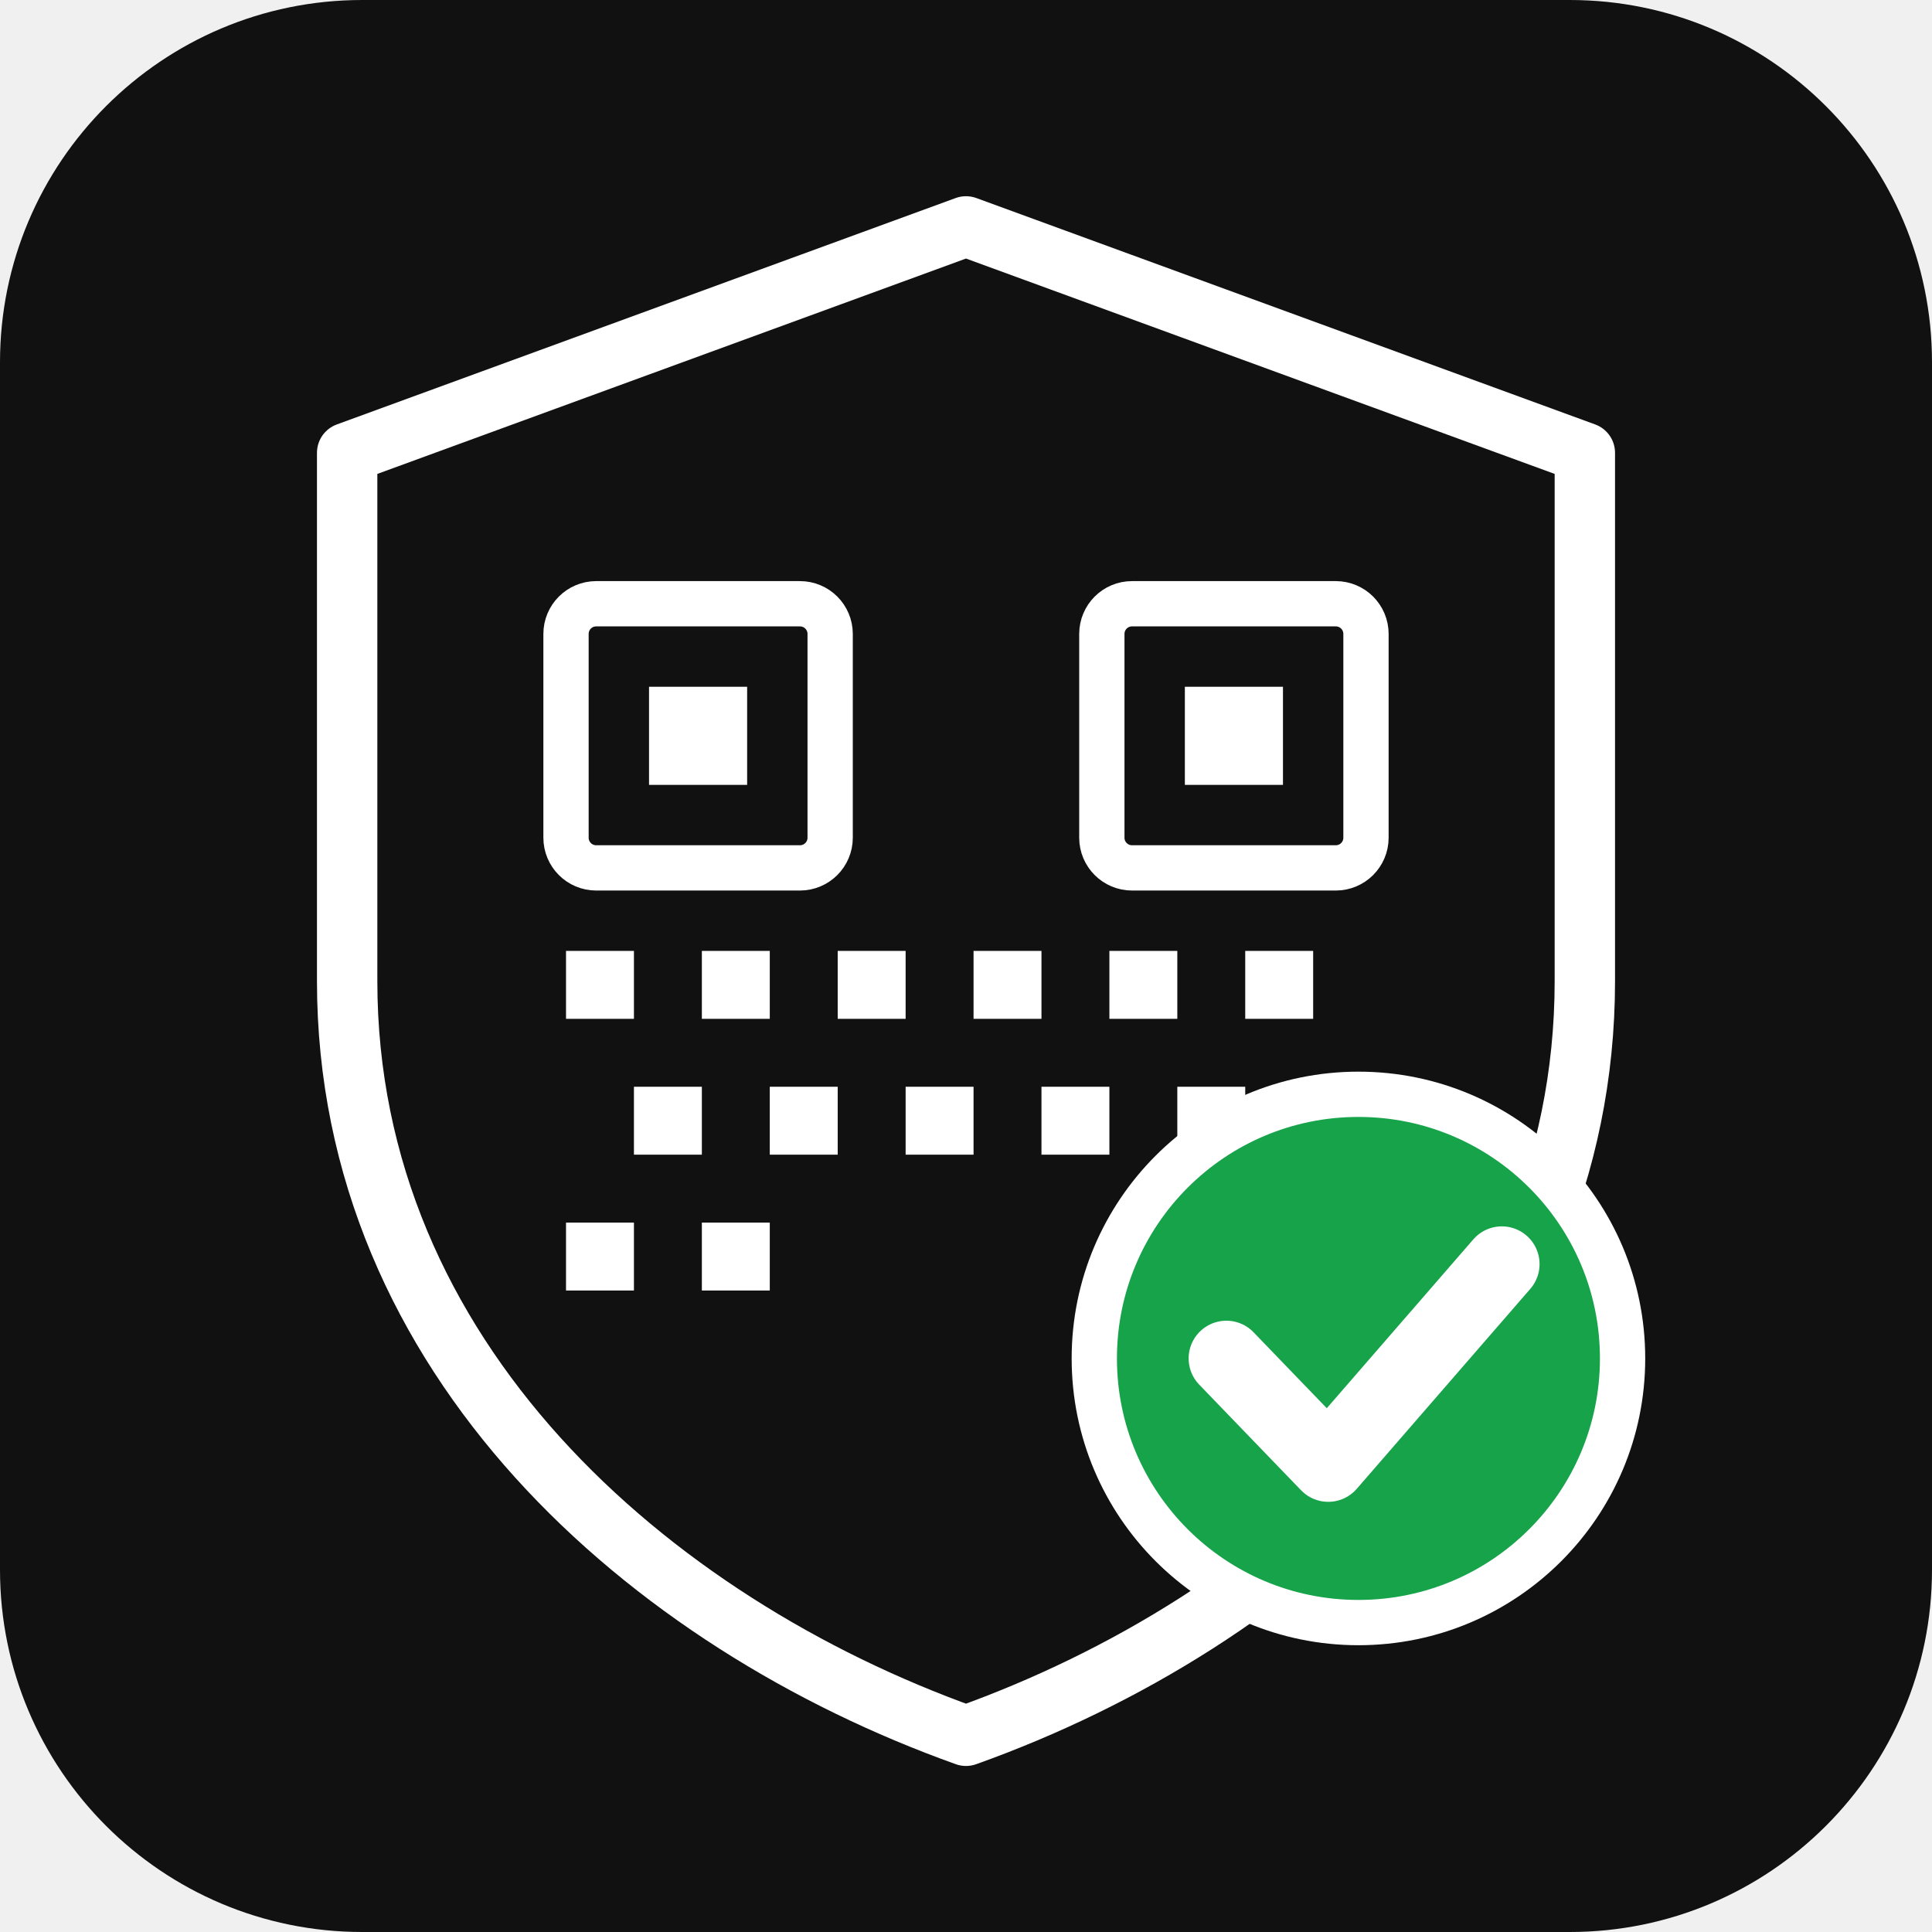
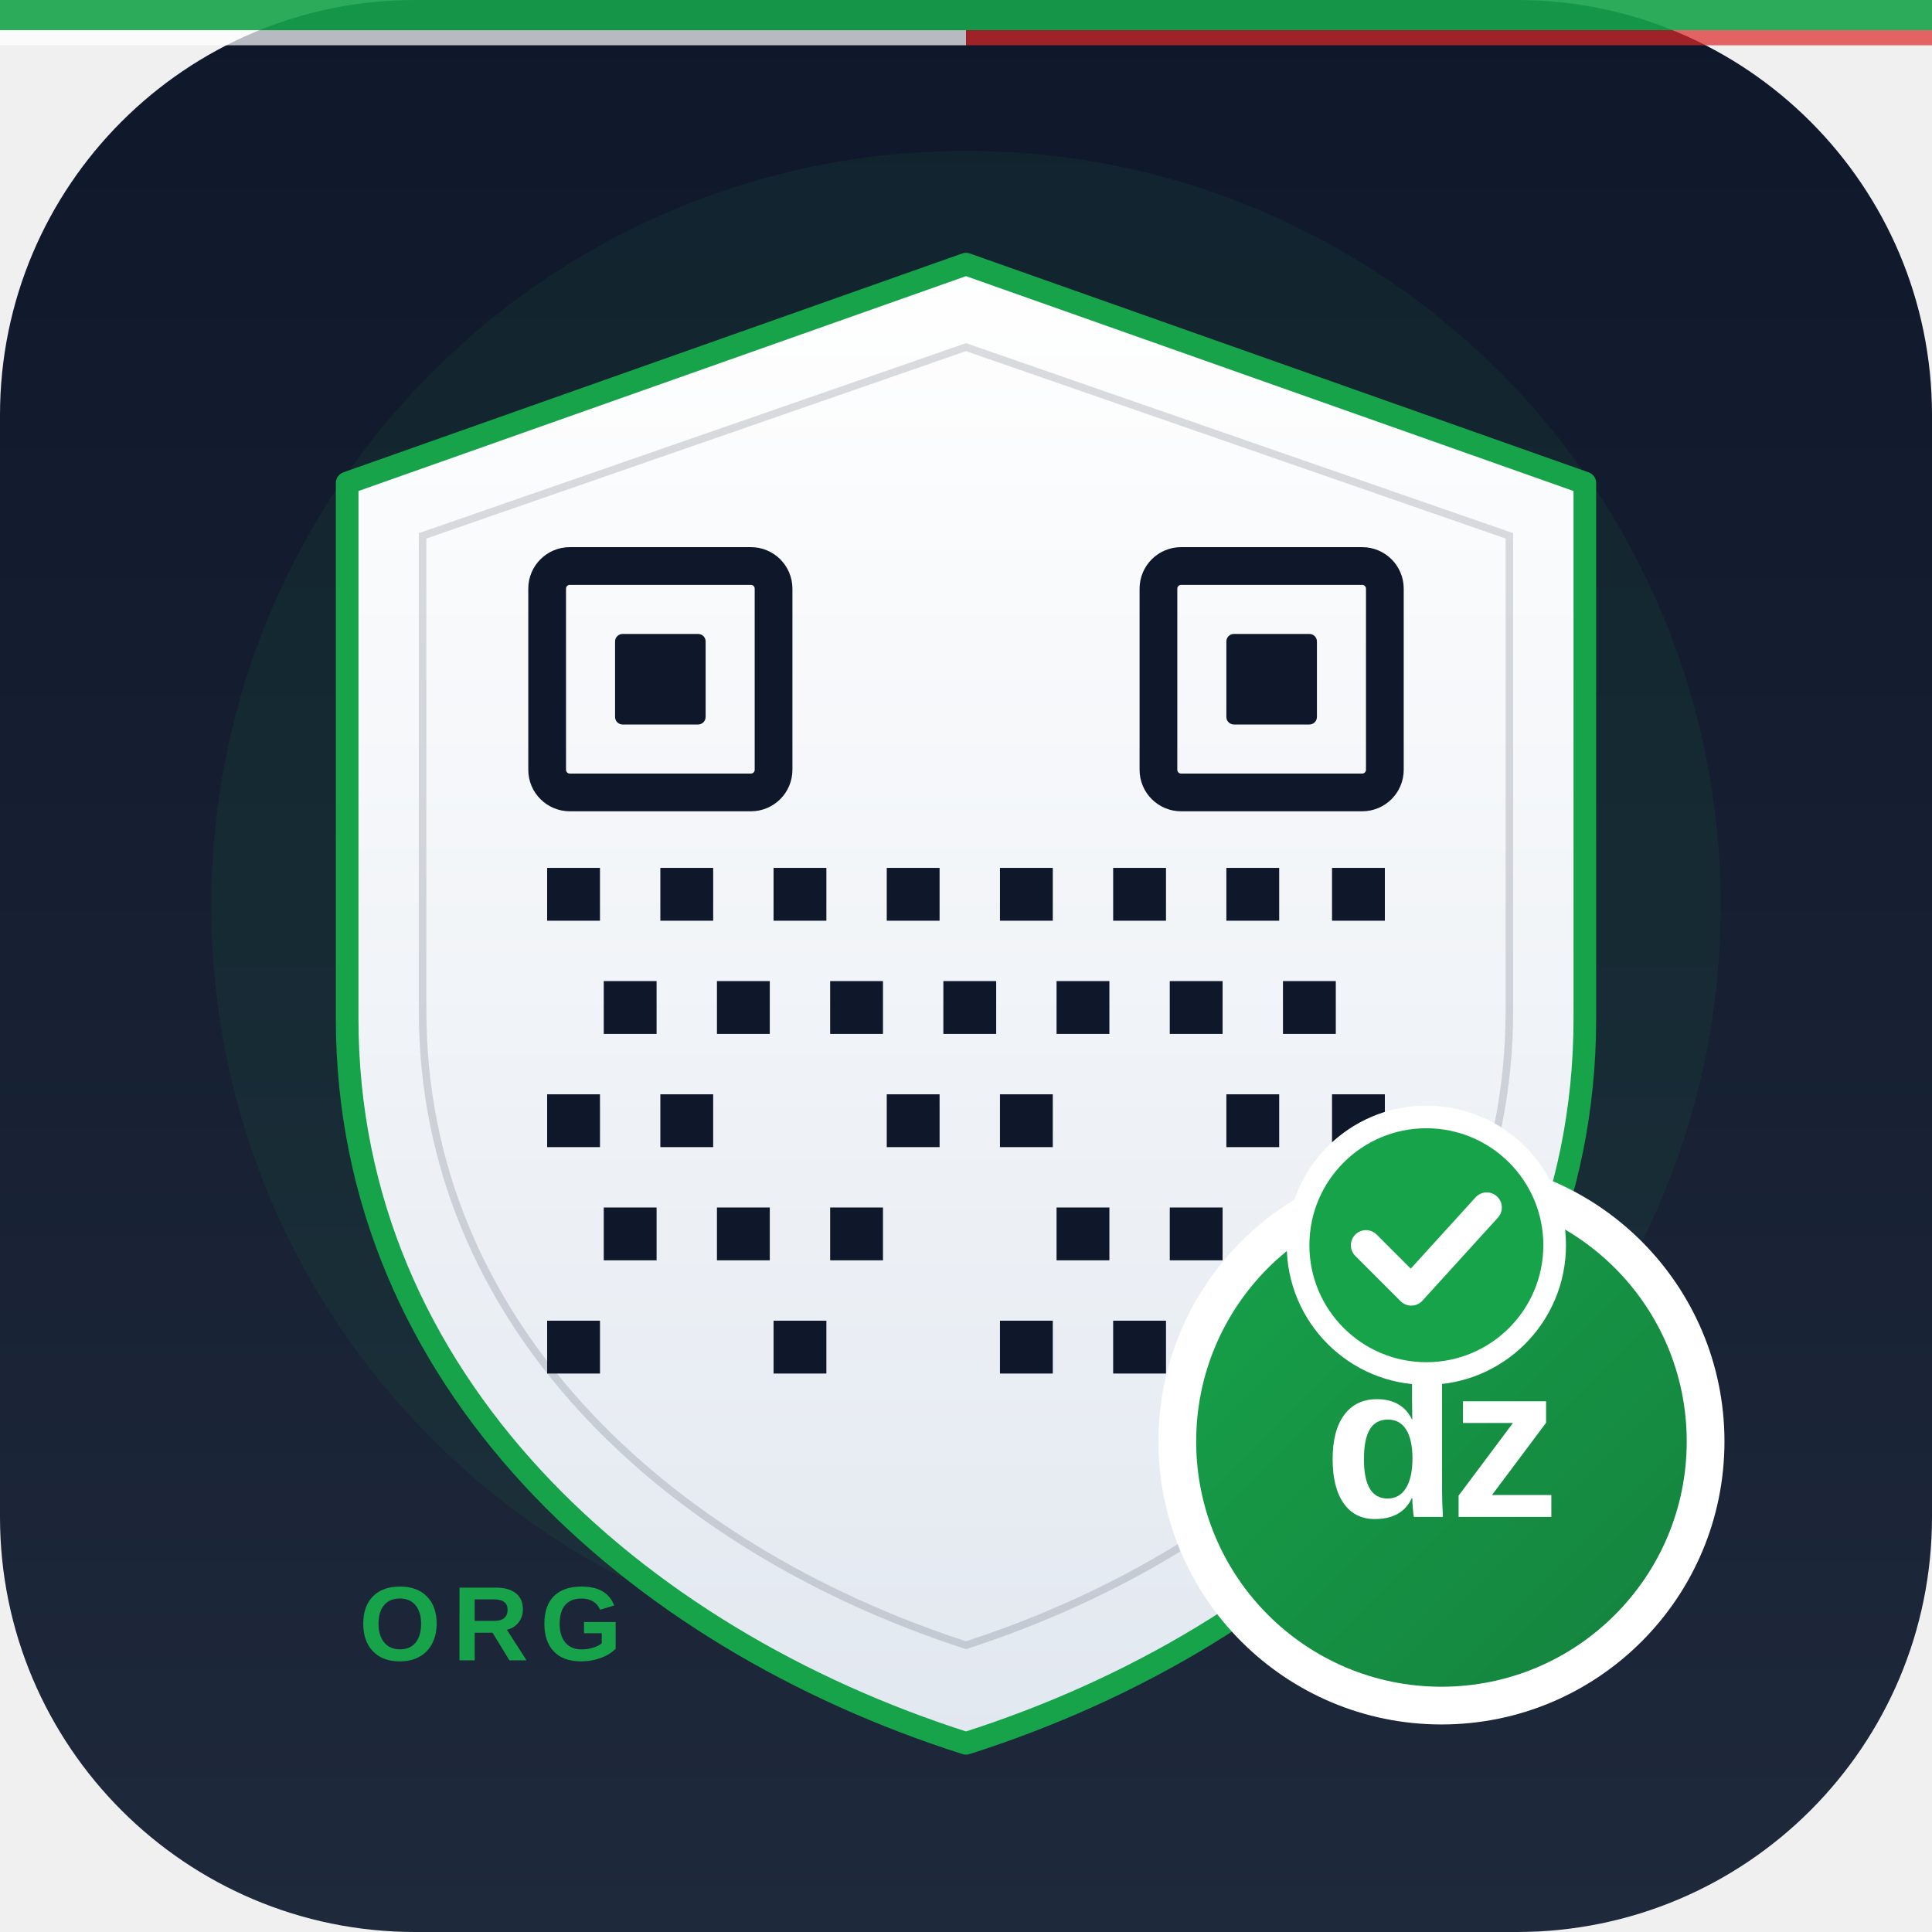
<svg xmlns="http://www.w3.org/2000/svg" viewBox="0 0 512 512" width="512" height="512">
-   <rect width="512" height="512" rx="96" fill="#111111" />
-   <path d="M256 60 L420 120 L420 260 C420 360 340 430 256 460 C172 430 92 360 92 260 L92 120 Z" fill="none" stroke="#ffffff" stroke-width="16" stroke-linejoin="round" />
-   <g fill="#ffffff">
-     <rect x="150" y="160" width="70" height="70" rx="8" fill="none" stroke="#ffffff" stroke-width="12" />
-     <rect x="172" y="182" width="26" height="26" />
-     <rect x="292" y="160" width="70" height="70" rx="8" fill="none" stroke="#ffffff" stroke-width="12" />
-     <rect x="314" y="182" width="26" height="26" />
-     <rect x="150" y="252" width="18" height="18" />
-     <rect x="186" y="252" width="18" height="18" />
-     <rect x="222" y="252" width="18" height="18" />
-     <rect x="258" y="252" width="18" height="18" />
-     <rect x="294" y="252" width="18" height="18" />
-     <rect x="330" y="252" width="18" height="18" />
-     <rect x="168" y="288" width="18" height="18" />
-     <rect x="204" y="288" width="18" height="18" />
-     <rect x="240" y="288" width="18" height="18" />
-     <rect x="276" y="288" width="18" height="18" />
-     <rect x="312" y="288" width="18" height="18" />
-     <rect x="150" y="324" width="18" height="18" />
-     <rect x="186" y="324" width="18" height="18" />
-     <rect x="330" y="324" width="18" height="18" />
+   <defs>
+     <linearGradient id="bgGrad" x1="0" y1="0" x2="0" y2="1">
+       <stop offset="0" stop-color="#0f172a" />
+       <stop offset="1" stop-color="#1e293b" />
+     </linearGradient>
+     <linearGradient id="shieldGrad" x1="0" y1="0" x2="0" y2="1">
+       <stop offset="0" stop-color="#ffffff" />
+       <stop offset="1" stop-color="#e2e8f0" />
+     </linearGradient>
+     <linearGradient id="dzGrad" x1="0" y1="0" x2="1" y2="1">
+       <stop offset="0" stop-color="#16a34a" />
+       <stop offset="1" stop-color="#15803d" />
+     </linearGradient>
+   </defs>
+   <rect width="512" height="512" rx="110" fill="url(#bgGrad)" />
+   <circle cx="256" cy="240" r="200" fill="#16a34a" opacity="0.08" />
+   <rect x="0" y="0" width="512" height="8" fill="#16a34a" opacity="0.9" />
+   <rect x="0" y="8" width="256" height="4" fill="#ffffff" opacity="0.7" />
+   <rect x="256" y="8" width="256" height="4" fill="#dc2626" opacity="0.7" />
+   <path d="M256 70 L420 128 L420 270 C420 366 344 434 256 462 C168 434 92 366 92 270 L92 128 Z" fill="url(#shieldGrad)" stroke="#16a34a" stroke-width="6" stroke-linejoin="round" />
+   <path d="M256 92 L400 142 L400 268 C400 350 336 410 256 436 C176 410 112 350 112 268 L112 142 Z" fill="none" stroke="#0f172a" stroke-width="2" opacity="0.15" />
+   <g fill="#0f172a">
+     <rect x="145" y="150" width="60" height="60" rx="6" fill="none" stroke="#0f172a" stroke-width="10" />
+     <rect x="163" y="168" width="24" height="24" rx="2" />
+     <rect x="307" y="150" width="60" height="60" rx="6" fill="none" stroke="#0f172a" stroke-width="10" />
+     <rect x="325" y="168" width="24" height="24" rx="2" />
+     <rect x="145" y="230" width="14" height="14" />
+     <rect x="175" y="230" width="14" height="14" />
+     <rect x="205" y="230" width="14" height="14" />
+     <rect x="235" y="230" width="14" height="14" />
+     <rect x="265" y="230" width="14" height="14" />
+     <rect x="295" y="230" width="14" height="14" />
+     <rect x="325" y="230" width="14" height="14" />
+     <rect x="353" y="230" width="14" height="14" />
+     <rect x="160" y="260" width="14" height="14" />
+     <rect x="190" y="260" width="14" height="14" />
+     <rect x="220" y="260" width="14" height="14" />
+     <rect x="250" y="260" width="14" height="14" />
+     <rect x="280" y="260" width="14" height="14" />
+     <rect x="310" y="260" width="14" height="14" />
+     <rect x="340" y="260" width="14" height="14" />
+     <rect x="145" y="290" width="14" height="14" />
+     <rect x="175" y="290" width="14" height="14" />
+     <rect x="235" y="290" width="14" height="14" />
+     <rect x="265" y="290" width="14" height="14" />
+     <rect x="325" y="290" width="14" height="14" />
+     <rect x="353" y="290" width="14" height="14" />
+     <rect x="160" y="320" width="14" height="14" />
+     <rect x="190" y="320" width="14" height="14" />
+     <rect x="220" y="320" width="14" height="14" />
+     <rect x="280" y="320" width="14" height="14" />
+     <rect x="310" y="320" width="14" height="14" />
+     <rect x="340" y="320" width="14" height="14" />
+     <rect x="145" y="350" width="14" height="14" />
+     <rect x="205" y="350" width="14" height="14" />
+     <rect x="265" y="350" width="14" height="14" />
+     <rect x="295" y="350" width="14" height="14" />
+     <rect x="353" y="350" width="14" height="14" />
  </g>
  <g>
-     <circle cx="360" cy="360" r="70" fill="#16a34a" stroke="#ffffff" stroke-width="12" />
-     <path d="M325 360 L352 388 L398 335" fill="none" stroke="#ffffff" stroke-width="20" stroke-linecap="round" stroke-linejoin="round" />
+     <circle cx="382" cy="382" r="70" fill="url(#dzGrad)" stroke="#ffffff" stroke-width="10" />
+     <text x="382" y="402" font-family="Arial, Helvetica, sans-serif" font-size="58" font-weight="900" fill="#ffffff" text-anchor="middle" letter-spacing="-2">dz</text>
  </g>
+   <g>
+     <circle cx="378" cy="330" r="34" fill="#16a34a" stroke="#ffffff" stroke-width="6" />
+     <path d="M362 330 L374 342 L394 320" fill="none" stroke="#ffffff" stroke-width="8" stroke-linecap="round" stroke-linejoin="round" />
+   </g>
+   <text x="130" y="440" font-family="Arial, Helvetica, sans-serif" font-size="28" font-weight="900" fill="#16a34a" text-anchor="middle" letter-spacing="3">ORG</text>
</svg>
